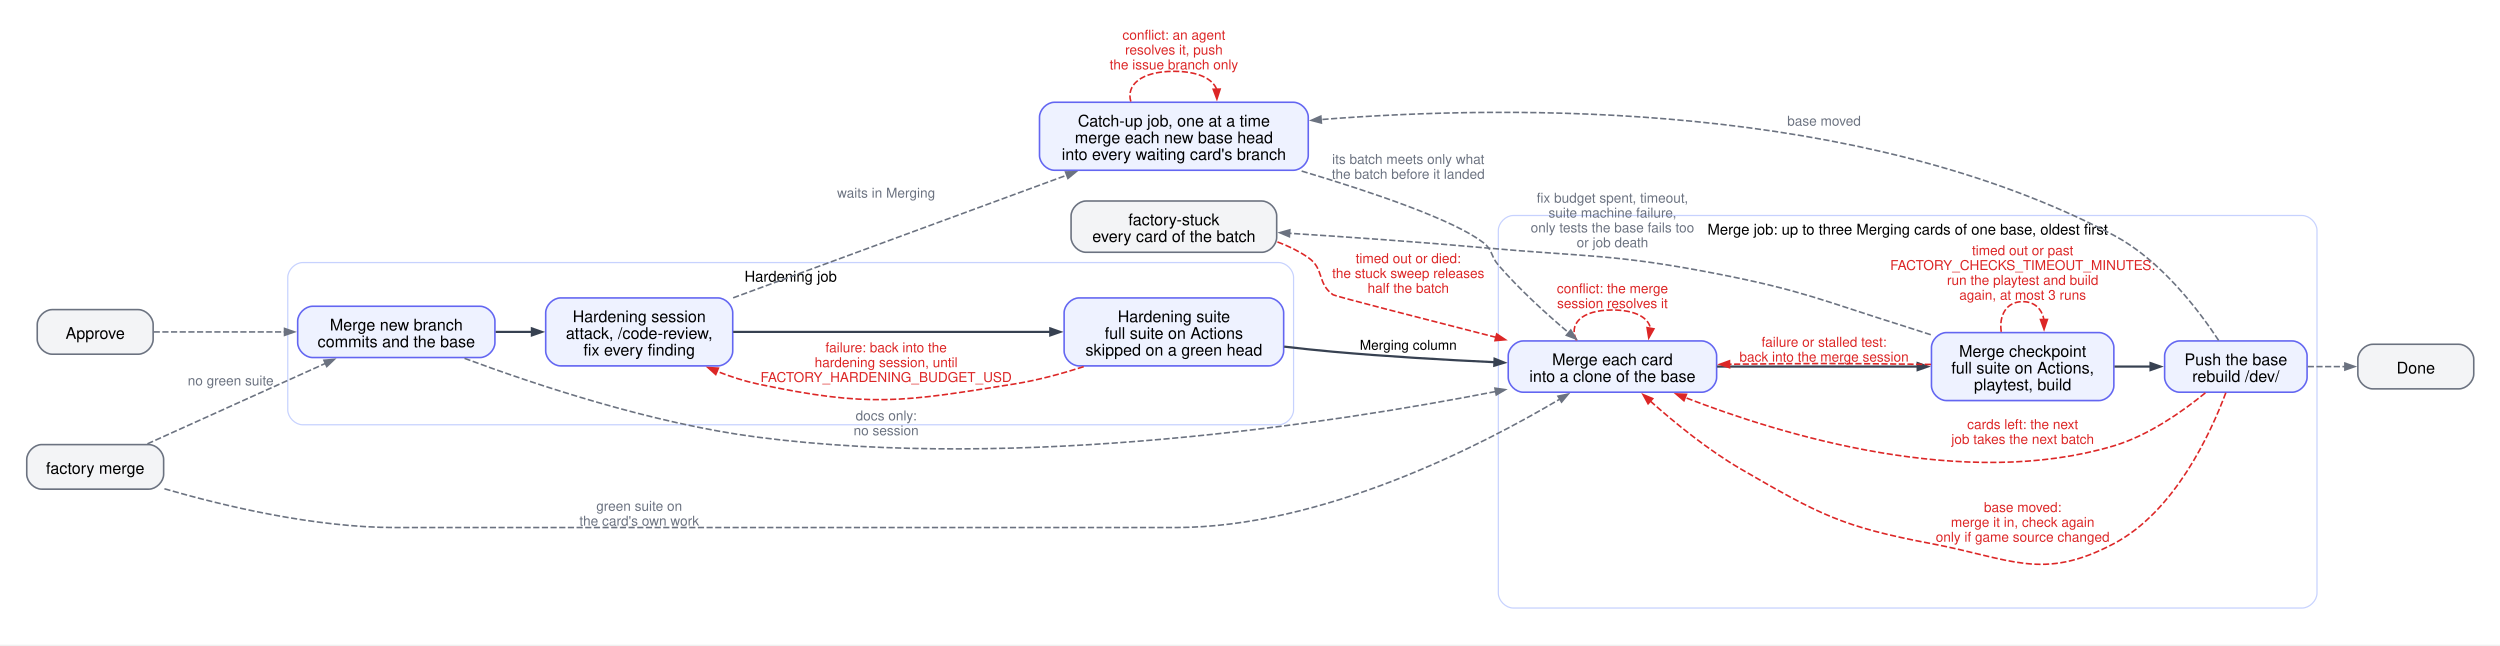
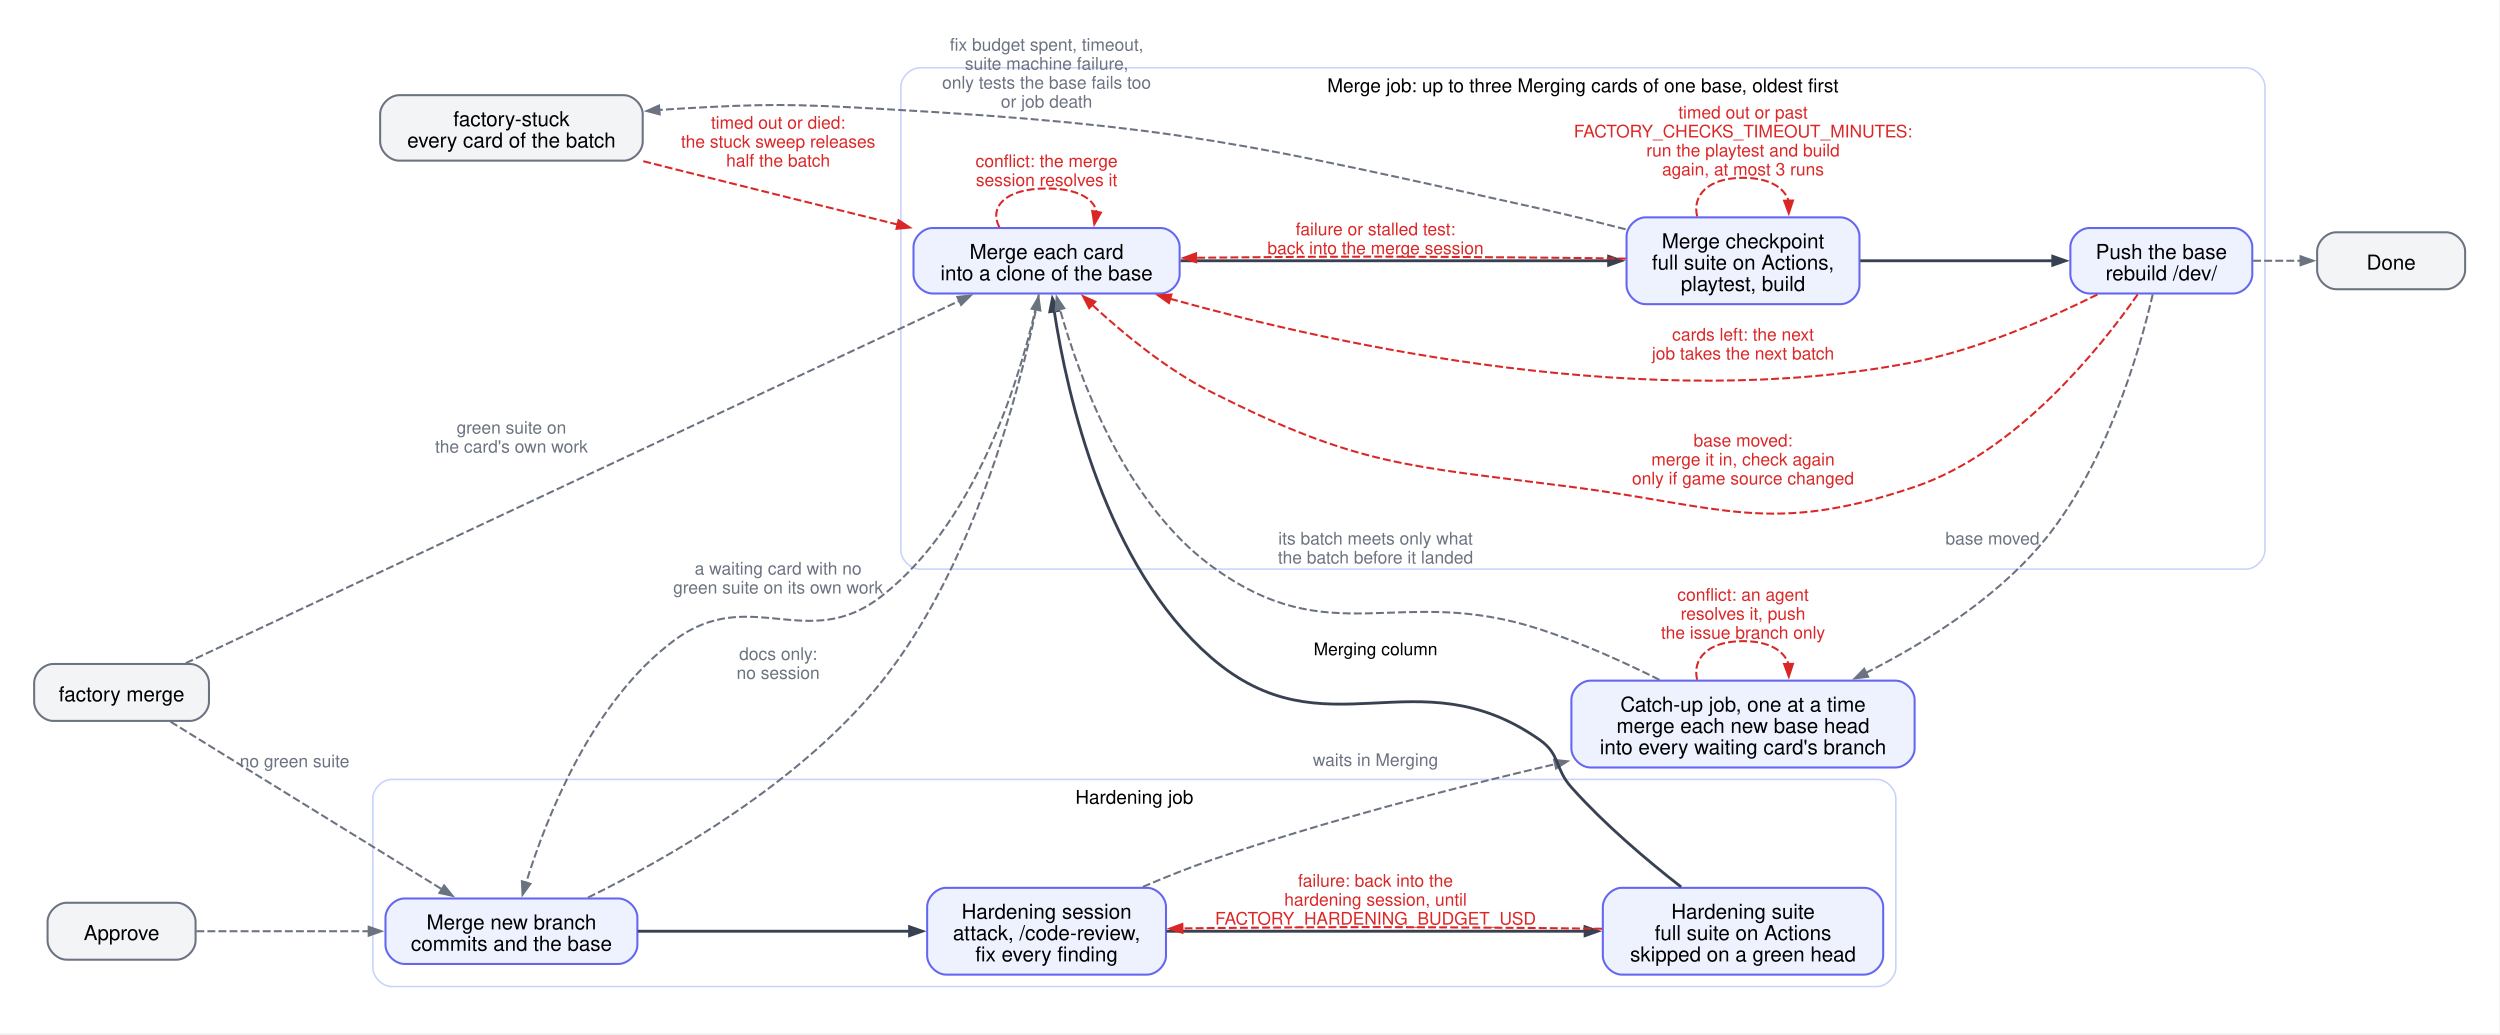
- <svg xmlns="http://www.w3.org/2000/svg" width="2019pt" height="521pt" viewBox="0.00 0.00 2019.00 521.00">
-   <g id="graph0" class="graph" transform="scale(1 1) rotate(0) translate(21.6 499.05)">
-     <polygon fill="white" stroke="none" points="-21.6,21.6 -21.6,-499.05 1997.8,-499.05 1997.8,21.6 -21.6,21.6" />
+ <svg xmlns="http://www.w3.org/2000/svg" width="1581pt" height="654pt" viewBox="0.00 0.00 1581.00 654.00">
+   <g id="graph0" class="graph" transform="scale(1 1) rotate(0) translate(21.6 631.9)">
+     <polygon fill="white" stroke="none" points="-21.6,21.6 -21.6,-631.9 1558.95,-631.9 1558.95,21.6 -21.6,21.6" />
    <g id="clust1" class="cluster">
-       <path fill="white" stroke="#c7d2fe" d="M222.8,-156C222.8,-156 1011.08,-156 1011.08,-156 1017.08,-156 1023.08,-162 1023.08,-168 1023.08,-168 1023.08,-275 1023.08,-275 1023.08,-281 1017.08,-287 1011.08,-287 1011.08,-287 222.8,-287 222.8,-287 216.8,-287 210.8,-281 210.8,-275 210.8,-275 210.8,-168 210.8,-168 210.8,-162 216.8,-156 222.8,-156" />
-       <text xml:space="preserve" text-anchor="middle" x="616.94" y="-271.6" font-family="Helvetica,sans-Serif" font-size="12.00">Hardening job</text>
+       <path fill="white" stroke="#c7d2fe" d="M226.18,-8C226.18,-8 1165.33,-8 1165.33,-8 1171.33,-8 1177.33,-14 1177.33,-20 1177.33,-20 1177.33,-127 1177.33,-127 1177.33,-133 1171.33,-139 1165.33,-139 1165.33,-139 226.18,-139 226.18,-139 220.18,-139 214.18,-133 214.18,-127 214.18,-127 214.18,-20 214.18,-20 214.18,-14 220.18,-8 226.18,-8" />
+       <text xml:space="preserve" text-anchor="middle" x="695.75" y="-123.6" font-family="Helvetica,sans-Serif" font-size="12.00">Hardening job</text>
    </g>
    <g id="clust2" class="cluster">
-       <path fill="white" stroke="#c7d2fe" d="M1200.45,-8C1200.45,-8 1837.6,-8 1837.6,-8 1843.6,-8 1849.6,-14 1849.6,-20 1849.6,-20 1849.6,-313 1849.6,-313 1849.6,-319 1843.6,-325 1837.6,-325 1837.6,-325 1200.45,-325 1200.45,-325 1194.45,-325 1188.45,-319 1188.45,-313 1188.45,-313 1188.45,-20 1188.45,-20 1188.45,-14 1194.45,-8 1200.45,-8" />
-       <text xml:space="preserve" text-anchor="middle" x="1519.03" y="-309.6" font-family="Helvetica,sans-Serif" font-size="12.00">Merge job: up to three Merging cards of one base, oldest first</text>
+       <path fill="white" stroke="#c7d2fe" d="M560.1,-272C560.1,-272 1398.75,-272 1398.75,-272 1404.75,-272 1410.75,-278 1410.75,-284 1410.75,-284 1410.75,-577 1410.75,-577 1410.75,-583 1404.75,-589 1398.75,-589 1398.75,-589 560.1,-589 560.1,-589 554.1,-589 548.1,-583 548.1,-577 548.1,-577 548.1,-284 548.1,-284 548.1,-278 554.1,-272 560.1,-272" />
+       <text xml:space="preserve" text-anchor="middle" x="979.43" y="-573.6" font-family="Helvetica,sans-Serif" font-size="12.00">Merge job: up to three Merging cards of one base, oldest first</text>
    </g>
    <g id="node1" class="node">
-       <path fill="#eef2ff" stroke="#6366f1" stroke-width="1.3" d="M366.1,-251.7C366.1,-251.7 230.8,-251.7 230.8,-251.7 224.8,-251.7 218.8,-245.7 218.8,-239.7 218.8,-239.7 218.8,-222.3 218.8,-222.3 218.8,-216.3 224.8,-210.3 230.8,-210.3 230.8,-210.3 366.1,-210.3 366.1,-210.3 372.1,-210.3 378.1,-216.3 378.1,-222.3 378.1,-222.3 378.1,-239.7 378.1,-239.7 378.1,-245.7 372.1,-251.7 366.1,-251.7" />
-       <text xml:space="preserve" text-anchor="middle" x="298.45" y="-232.15" font-family="Helvetica,sans-Serif" font-size="13.00">Merge new branch</text>
-       <text xml:space="preserve" text-anchor="middle" x="298.45" y="-218.65" font-family="Helvetica,sans-Serif" font-size="13.00">commits and the base</text>
+       <path fill="#eef2ff" stroke="#6366f1" stroke-width="1.3" d="M369.48,-63.7C369.48,-63.7 234.18,-63.7 234.18,-63.7 228.18,-63.7 222.18,-57.7 222.18,-51.7 222.18,-51.7 222.18,-34.3 222.18,-34.3 222.18,-28.3 228.18,-22.3 234.18,-22.3 234.18,-22.3 369.48,-22.3 369.48,-22.3 375.48,-22.3 381.48,-28.3 381.48,-34.3 381.48,-34.3 381.48,-51.7 381.48,-51.7 381.48,-57.7 375.48,-63.7 369.48,-63.7" />
+       <text xml:space="preserve" text-anchor="middle" x="301.83" y="-44.15" font-family="Helvetica,sans-Serif" font-size="13.00">Merge new branch</text>
+       <text xml:space="preserve" text-anchor="middle" x="301.83" y="-30.65" font-family="Helvetica,sans-Serif" font-size="13.00">commits and the base</text>
    </g>
    <g id="node2" class="node">
-       <path fill="#eef2ff" stroke="#6366f1" stroke-width="1.3" d="M558.15,-258.45C558.15,-258.45 431.1,-258.45 431.1,-258.45 425.1,-258.45 419.1,-252.45 419.1,-246.45 419.1,-246.45 419.1,-215.55 419.1,-215.55 419.1,-209.55 425.1,-203.55 431.1,-203.55 431.1,-203.55 558.15,-203.55 558.15,-203.55 564.15,-203.55 570.15,-209.55 570.15,-215.55 570.15,-215.55 570.15,-246.45 570.15,-246.45 570.15,-252.45 564.15,-258.45 558.15,-258.45" />
-       <text xml:space="preserve" text-anchor="middle" x="494.63" y="-238.9" font-family="Helvetica,sans-Serif" font-size="13.00">Hardening session</text>
-       <text xml:space="preserve" text-anchor="middle" x="494.63" y="-225.4" font-family="Helvetica,sans-Serif" font-size="13.00">attack, /code-review,</text>
-       <text xml:space="preserve" text-anchor="middle" x="494.63" y="-211.9" font-family="Helvetica,sans-Serif" font-size="13.00">fix every finding</text>
+       <path fill="#eef2ff" stroke="#6366f1" stroke-width="1.3" d="M703.78,-70.45C703.78,-70.45 576.73,-70.45 576.73,-70.45 570.73,-70.45 564.73,-64.45 564.73,-58.45 564.73,-58.45 564.73,-27.55 564.73,-27.55 564.73,-21.55 570.73,-15.55 576.73,-15.55 576.73,-15.55 703.78,-15.55 703.78,-15.55 709.78,-15.55 715.78,-21.55 715.78,-27.55 715.78,-27.55 715.78,-58.45 715.78,-58.45 715.78,-64.45 709.78,-70.45 703.78,-70.45" />
+       <text xml:space="preserve" text-anchor="middle" x="640.25" y="-50.9" font-family="Helvetica,sans-Serif" font-size="13.00">Hardening session</text>
+       <text xml:space="preserve" text-anchor="middle" x="640.25" y="-37.4" font-family="Helvetica,sans-Serif" font-size="13.00">attack, /code-review,</text>
+       <text xml:space="preserve" text-anchor="middle" x="640.25" y="-23.9" font-family="Helvetica,sans-Serif" font-size="13.00">fix every finding</text>
    </g>
    <g id="edge1" class="edge">
-       <path fill="none" stroke="#374151" stroke-width="1.8" d="M378.71,-231C388.41,-231 398.36,-231 408.15,-231" />
-       <polygon fill="#374151" stroke="#374151" stroke-width="1.8" points="407.97,-233.8 415.97,-231 407.97,-228.2 407.97,-233.8" />
+       <path fill="none" stroke="#374151" stroke-width="1.8" d="M381.7,-43C433.3,-43 500.71,-43 553.61,-43" />
+       <polygon fill="#374151" stroke="#374151" stroke-width="1.8" points="553.61,-45.8 561.61,-43 553.61,-40.2 553.61,-45.8" />
    </g>
    <g id="node4" class="node">
-       <path fill="#eef2ff" stroke="#6366f1" stroke-width="1.3" d="M1352.75,-223.7C1352.75,-223.7 1208.45,-223.7 1208.45,-223.7 1202.45,-223.7 1196.45,-217.7 1196.45,-211.7 1196.45,-211.7 1196.45,-194.3 1196.45,-194.3 1196.45,-188.3 1202.45,-182.3 1208.45,-182.3 1208.45,-182.3 1352.75,-182.3 1352.75,-182.3 1358.75,-182.3 1364.75,-188.3 1364.75,-194.3 1364.75,-194.3 1364.75,-211.7 1364.75,-211.7 1364.75,-217.7 1358.75,-223.7 1352.75,-223.7" />
-       <text xml:space="preserve" text-anchor="middle" x="1280.6" y="-204.15" font-family="Helvetica,sans-Serif" font-size="13.00">Merge each card</text>
-       <text xml:space="preserve" text-anchor="middle" x="1280.6" y="-190.65" font-family="Helvetica,sans-Serif" font-size="13.00">into a clone of the base</text>
+       <path fill="#eef2ff" stroke="#6366f1" stroke-width="1.3" d="M712.4,-487.7C712.4,-487.7 568.1,-487.7 568.1,-487.7 562.1,-487.7 556.1,-481.7 556.1,-475.7 556.1,-475.7 556.1,-458.3 556.1,-458.3 556.1,-452.3 562.1,-446.3 568.1,-446.3 568.1,-446.3 712.4,-446.3 712.4,-446.3 718.4,-446.3 724.4,-452.3 724.4,-458.3 724.4,-458.3 724.4,-475.7 724.4,-475.7 724.4,-481.7 718.4,-487.7 712.4,-487.7" />
+       <text xml:space="preserve" text-anchor="middle" x="640.25" y="-468.15" font-family="Helvetica,sans-Serif" font-size="13.00">Merge each card</text>
+       <text xml:space="preserve" text-anchor="middle" x="640.25" y="-454.65" font-family="Helvetica,sans-Serif" font-size="13.00">into a clone of the base</text>
    </g>
    <g id="edge15" class="edge">
-       <path fill="none" stroke="#6b7280" stroke-width="1.3" stroke-dasharray="5,2" d="M353.55,-209.65C411.12,-188.25 505.41,-156.96 590.15,-146 802.51,-118.53 1053.48,-156.97 1186.28,-182.84" />
-       <polygon fill="#6b7280" stroke="#6b7280" stroke-width="1.3" points="1185.71,-185.58 1194.1,-184.38 1186.79,-180.08 1185.71,-185.58" />
-       <text xml:space="preserve" text-anchor="middle" x="694.03" y="-159.55" font-family="Helvetica,sans-Serif" font-size="11.00" fill="#6b7280">docs only:</text>
-       <text xml:space="preserve" text-anchor="middle" x="694.03" y="-147.55" font-family="Helvetica,sans-Serif" font-size="11.00" fill="#6b7280">no session</text>
+       <path fill="none" stroke="#6b7280" stroke-width="1.3" stroke-dasharray="5,2" d="M350.29,-64.31C402.44,-89.91 485.51,-137.49 536.1,-201 594.23,-273.97 622.66,-383.57 633.63,-436.39" />
+       <polygon fill="#6b7280" stroke="#6b7280" stroke-width="1.3" points="630.82,-436.65 635.15,-443.94 636.31,-435.54 630.82,-436.65" />
+       <text xml:space="preserve" text-anchor="middle" x="470.48" y="-214.55" font-family="Helvetica,sans-Serif" font-size="11.00" fill="#6b7280">docs only:</text>
+       <text xml:space="preserve" text-anchor="middle" x="470.48" y="-202.55" font-family="Helvetica,sans-Serif" font-size="11.00" fill="#6b7280">no session</text>
    </g>
    <g id="node3" class="node">
-       <path fill="#eef2ff" stroke="#6366f1" stroke-width="1.3" d="M1003.08,-258.45C1003.08,-258.45 849.78,-258.45 849.78,-258.45 843.78,-258.45 837.78,-252.45 837.78,-246.45 837.78,-246.45 837.78,-215.55 837.78,-215.55 837.78,-209.55 843.78,-203.55 849.78,-203.55 849.78,-203.55 1003.08,-203.55 1003.08,-203.55 1009.08,-203.55 1015.08,-209.55 1015.08,-215.55 1015.08,-215.55 1015.08,-246.45 1015.08,-246.45 1015.08,-252.45 1009.08,-258.45 1003.08,-258.45" />
-       <text xml:space="preserve" text-anchor="middle" x="926.43" y="-238.9" font-family="Helvetica,sans-Serif" font-size="13.00">Hardening suite</text>
-       <text xml:space="preserve" text-anchor="middle" x="926.43" y="-225.4" font-family="Helvetica,sans-Serif" font-size="13.00">full suite on Actions</text>
-       <text xml:space="preserve" text-anchor="middle" x="926.43" y="-211.9" font-family="Helvetica,sans-Serif" font-size="13.00">skipped on a green head</text>
+       <path fill="#eef2ff" stroke="#6366f1" stroke-width="1.3" d="M1157.33,-70.45C1157.33,-70.45 1004.03,-70.45 1004.03,-70.45 998.03,-70.45 992.03,-64.45 992.03,-58.45 992.03,-58.45 992.03,-27.55 992.03,-27.55 992.03,-21.55 998.03,-15.55 1004.03,-15.55 1004.03,-15.55 1157.33,-15.55 1157.33,-15.55 1163.33,-15.55 1169.33,-21.55 1169.33,-27.55 1169.33,-27.55 1169.33,-58.45 1169.33,-58.45 1169.33,-64.45 1163.33,-70.45 1157.33,-70.45" />
+       <text xml:space="preserve" text-anchor="middle" x="1080.68" y="-50.9" font-family="Helvetica,sans-Serif" font-size="13.00">Hardening suite</text>
+       <text xml:space="preserve" text-anchor="middle" x="1080.68" y="-37.4" font-family="Helvetica,sans-Serif" font-size="13.00">full suite on Actions</text>
+       <text xml:space="preserve" text-anchor="middle" x="1080.68" y="-23.9" font-family="Helvetica,sans-Serif" font-size="13.00">skipped on a green head</text>
    </g>
    <g id="edge2" class="edge">
-       <path fill="none" stroke="#374151" stroke-width="1.8" d="M570.49,-231C641.61,-231 748.99,-231 827,-231" />
-       <polygon fill="#374151" stroke="#374151" stroke-width="1.8" points="826.61,-233.8 834.61,-231 826.61,-228.2 826.61,-233.8" />
+       <path fill="none" stroke="#374151" stroke-width="1.8" d="M716.12,-43C789.15,-43 900.65,-43 980.91,-43" />
+       <polygon fill="#374151" stroke="#374151" stroke-width="1.8" points="980.8,-45.8 988.8,-43 980.8,-40.2 980.8,-45.8" />
    </g>
    <g id="node7" class="node">
-       <path fill="#eef2ff" stroke="#6366f1" stroke-width="1.3" d="M1022.95,-416.45C1022.95,-416.45 829.9,-416.45 829.9,-416.45 823.9,-416.45 817.9,-410.45 817.9,-404.45 817.9,-404.45 817.9,-373.55 817.9,-373.55 817.9,-367.55 823.9,-361.55 829.9,-361.55 829.9,-361.55 1022.95,-361.55 1022.95,-361.55 1028.95,-361.55 1034.95,-367.55 1034.95,-373.55 1034.95,-373.55 1034.95,-404.45 1034.95,-404.45 1034.95,-410.45 1028.95,-416.45 1022.95,-416.45" />
-       <text xml:space="preserve" text-anchor="middle" x="926.43" y="-396.9" font-family="Helvetica,sans-Serif" font-size="13.00">Catch-up job, one at a time</text>
-       <text xml:space="preserve" text-anchor="middle" x="926.43" y="-383.4" font-family="Helvetica,sans-Serif" font-size="13.00">merge each new base head</text>
-       <text xml:space="preserve" text-anchor="middle" x="926.43" y="-369.9" font-family="Helvetica,sans-Serif" font-size="13.00">into every waiting card's branch</text>
+       <path fill="#eef2ff" stroke="#6366f1" stroke-width="1.3" d="M1177.2,-201.45C1177.2,-201.45 984.15,-201.45 984.15,-201.45 978.15,-201.45 972.15,-195.45 972.15,-189.45 972.15,-189.45 972.15,-158.55 972.15,-158.55 972.15,-152.55 978.15,-146.55 984.15,-146.55 984.15,-146.55 1177.2,-146.55 1177.2,-146.55 1183.2,-146.55 1189.2,-152.55 1189.2,-158.55 1189.2,-158.55 1189.2,-189.45 1189.2,-189.45 1189.2,-195.45 1183.2,-201.45 1177.2,-201.45" />
+       <text xml:space="preserve" text-anchor="middle" x="1080.68" y="-181.9" font-family="Helvetica,sans-Serif" font-size="13.00">Catch-up job, one at a time</text>
+       <text xml:space="preserve" text-anchor="middle" x="1080.68" y="-168.4" font-family="Helvetica,sans-Serif" font-size="13.00">merge each new base head</text>
+       <text xml:space="preserve" text-anchor="middle" x="1080.68" y="-154.9" font-family="Helvetica,sans-Serif" font-size="13.00">into every waiting card's branch</text>
+     </g>
+     <g id="edge21" class="edge">
+       <path fill="none" stroke="#6b7280" stroke-width="1.3" stroke-dasharray="5,2" d="M701.15,-71.06C715.17,-77.09 730.17,-83.11 744.4,-88 815.49,-112.45 897.16,-133.54 962.1,-148.71" />
+       <polygon fill="#6b7280" stroke="#6b7280" stroke-width="1.3" points="961.21,-151.38 969.64,-150.46 962.48,-145.93 961.21,-151.38" />
+       <text xml:space="preserve" text-anchor="middle" x="848.28" y="-147.53" font-family="Helvetica,sans-Serif" font-size="11.00" fill="#6b7280">waits in Merging</text>
+     </g>
+     <g id="edge7" class="edge">
+       <path fill="none" stroke="#dc2626" stroke-width="1.3" stroke-dasharray="5,2" d="M991.52,-44.56C978.33,-44.74 964.88,-44.9 952.15,-45 859.82,-45.72 836.73,-45.9 744.4,-45 738.41,-44.94 732.22,-44.86 725.98,-44.77" />
+       <polygon fill="#dc2626" stroke="#dc2626" stroke-width="1.3" points="726.19,-41.98 718.14,-44.65 726.1,-47.58 726.19,-41.98" />
+       <text xml:space="preserve" text-anchor="middle" x="848.28" y="-71.16" font-family="Helvetica,sans-Serif" font-size="11.00" fill="#dc2626">failure: back into the</text>
+       <text xml:space="preserve" text-anchor="middle" x="848.28" y="-59.16" font-family="Helvetica,sans-Serif" font-size="11.00" fill="#dc2626">hardening session, until</text>
+       <text xml:space="preserve" text-anchor="middle" x="848.28" y="-47.16" font-family="Helvetica,sans-Serif" font-size="11.00" fill="#dc2626">FACTORY_HARDENING_BUDGET_USD</text>
+     </g>
+     <g id="edge5" class="edge">
+       <path fill="none" stroke="#374151" stroke-width="1.8" d="M1041.54,-70.98C1019.86,-87.89 992.98,-110.64 972.15,-134 961.48,-145.96 965.25,-154.77 952.15,-164 874.35,-218.84 816.39,-153.74 744.4,-216 677.53,-273.83 653.27,-381.75 645.08,-435.25" />
+       <polygon fill="#374151" stroke="#374151" stroke-width="1.8" points="642.32,-434.79 643.96,-443.1 647.86,-435.58 642.32,-434.79" />
+       <text xml:space="preserve" text-anchor="middle" x="848.28" y="-217.55" font-family="Helvetica,sans-Serif" font-size="11.00">Merging column</text>
+     </g>
+     <g id="edge18" class="edge">
+       <path fill="none" stroke="#6b7280" stroke-width="1.3" stroke-dasharray="5,2" d="M635.32,-445.67C626.18,-402.45 599.28,-304.44 536.1,-255 489.13,-218.24 452.79,-262.49 404.85,-227 352.81,-188.47 323.92,-115.06 311.07,-73.56" />
+       <polygon fill="#6b7280" stroke="#6b7280" stroke-width="1.3" points="313.82,-72.98 308.85,-66.11 308.45,-74.58 313.82,-72.98" />
+       <text xml:space="preserve" text-anchor="middle" x="470.48" y="-268.55" font-family="Helvetica,sans-Serif" font-size="11.00" fill="#6b7280">a waiting card with no</text>
+       <text xml:space="preserve" text-anchor="middle" x="470.48" y="-256.55" font-family="Helvetica,sans-Serif" font-size="11.00" fill="#6b7280">green suite on its own work</text>
+     </g>
+     <g id="edge6" class="edge">
+       <path fill="none" stroke="#dc2626" stroke-width="1.3" stroke-dasharray="5,2" d="M610.41,-488.15C603.77,-500.8 613.72,-512.7 640.25,-512.7 659.73,-512.7 670.27,-506.28 671.87,-497.86" />
+       <polygon fill="#dc2626" stroke="#dc2626" stroke-width="1.3" points="674.64,-497.46 670.45,-490.09 669.13,-498.46 674.64,-497.46" />
+       <text xml:space="preserve" text-anchor="middle" x="640.25" y="-526.25" font-family="Helvetica,sans-Serif" font-size="11.00" fill="#dc2626">conflict: the merge</text>
+       <text xml:space="preserve" text-anchor="middle" x="640.25" y="-514.25" font-family="Helvetica,sans-Serif" font-size="11.00" fill="#dc2626">session resolves it</text>
+     </g>
+     <g id="node5" class="node">
+       <path fill="#eef2ff" stroke="#6366f1" stroke-width="1.3" d="M1142.33,-494.45C1142.33,-494.45 1019.03,-494.45 1019.03,-494.45 1013.03,-494.45 1007.03,-488.45 1007.03,-482.45 1007.03,-482.45 1007.03,-451.55 1007.03,-451.55 1007.03,-445.55 1013.03,-439.55 1019.03,-439.55 1019.03,-439.55 1142.33,-439.55 1142.33,-439.55 1148.33,-439.55 1154.33,-445.55 1154.33,-451.55 1154.33,-451.55 1154.33,-482.45 1154.33,-482.45 1154.33,-488.45 1148.33,-494.45 1142.33,-494.45" />
+       <text xml:space="preserve" text-anchor="middle" x="1080.68" y="-474.9" font-family="Helvetica,sans-Serif" font-size="13.00">Merge checkpoint</text>
+       <text xml:space="preserve" text-anchor="middle" x="1080.68" y="-461.4" font-family="Helvetica,sans-Serif" font-size="13.00">full suite on Actions,</text>
+       <text xml:space="preserve" text-anchor="middle" x="1080.68" y="-447.9" font-family="Helvetica,sans-Serif" font-size="13.00">playtest, build</text>
+     </g>
+     <g id="edge3" class="edge">
+       <path fill="none" stroke="#374151" stroke-width="1.8" d="M725.01,-467C802.91,-467 918.34,-467 996.16,-467" />
+       <polygon fill="#374151" stroke="#374151" stroke-width="1.8" points="995.69,-469.8 1003.69,-467 995.69,-464.2 995.69,-469.8" />
+     </g>
+     <g id="edge8" class="edge">
+       <path fill="none" stroke="#dc2626" stroke-width="1.3" stroke-dasharray="5,2" d="M1006.51,-468.34C988.72,-468.62 969.75,-468.86 952.15,-469 859.82,-469.72 836.73,-469.9 744.4,-469 741.22,-468.97 737.99,-468.93 734.72,-468.89" />
+       <polygon fill="#dc2626" stroke="#dc2626" stroke-width="1.3" points="734.85,-466.09 726.82,-468.78 734.78,-471.69 734.85,-466.09" />
+       <text xml:space="preserve" text-anchor="middle" x="848.28" y="-483.16" font-family="Helvetica,sans-Serif" font-size="11.00" fill="#dc2626">failure or stalled test:</text>
+       <text xml:space="preserve" text-anchor="middle" x="848.28" y="-471.16" font-family="Helvetica,sans-Serif" font-size="11.00" fill="#dc2626">back into the merge session</text>
+     </g>
+     <g id="edge9" class="edge">
+       <path fill="none" stroke="#dc2626" stroke-width="1.3" stroke-dasharray="5,2" d="M1051.68,-495.06C1048.51,-508.08 1058.18,-519.45 1080.68,-519.45 1097.19,-519.45 1106.8,-513.32 1109.48,-504.9" />
+       <polygon fill="#dc2626" stroke="#dc2626" stroke-width="1.3" points="1112.27,-505.08 1109.63,-497.03 1106.68,-504.97 1112.27,-505.08" />
+       <text xml:space="preserve" text-anchor="middle" x="1080.68" y="-557" font-family="Helvetica,sans-Serif" font-size="11.00" fill="#dc2626">timed out or past</text>
+       <text xml:space="preserve" text-anchor="middle" x="1080.68" y="-545" font-family="Helvetica,sans-Serif" font-size="11.00" fill="#dc2626">FACTORY_CHECKS_TIMEOUT_MINUTES:</text>
+       <text xml:space="preserve" text-anchor="middle" x="1080.68" y="-533" font-family="Helvetica,sans-Serif" font-size="11.00" fill="#dc2626">run the playtest and build</text>
+       <text xml:space="preserve" text-anchor="middle" x="1080.68" y="-521" font-family="Helvetica,sans-Serif" font-size="11.00" fill="#dc2626">again, at most 3 runs</text>
+     </g>
+     <g id="node6" class="node">
+       <path fill="#eef2ff" stroke="#6366f1" stroke-width="1.3" d="M1390.75,-487.7C1390.75,-487.7 1299.7,-487.7 1299.7,-487.7 1293.7,-487.7 1287.7,-481.7 1287.7,-475.7 1287.7,-475.7 1287.7,-458.3 1287.7,-458.3 1287.7,-452.3 1293.7,-446.3 1299.7,-446.3 1299.7,-446.3 1390.75,-446.3 1390.75,-446.3 1396.75,-446.3 1402.75,-452.3 1402.75,-458.3 1402.75,-458.3 1402.75,-475.7 1402.75,-475.7 1402.75,-481.7 1396.75,-487.7 1390.75,-487.7" />
+       <text xml:space="preserve" text-anchor="middle" x="1345.23" y="-468.15" font-family="Helvetica,sans-Serif" font-size="13.00">Push the base</text>
+       <text xml:space="preserve" text-anchor="middle" x="1345.23" y="-454.65" font-family="Helvetica,sans-Serif" font-size="13.00">rebuild /dev/</text>
+     </g>
+     <g id="edge4" class="edge">
+       <path fill="none" stroke="#374151" stroke-width="1.8" d="M1154.81,-467C1193.09,-467 1239.63,-467 1277,-467" />
+       <polygon fill="#374151" stroke="#374151" stroke-width="1.8" points="1276.56,-469.8 1284.56,-467 1276.56,-464.2 1276.56,-469.8" />
+     </g>
+     <g id="node10" class="node">
+       <path fill="#f3f4f6" stroke="#6b7280" stroke-width="1.3" d="M372.85,-571.7C372.85,-571.7 230.8,-571.7 230.8,-571.7 224.8,-571.7 218.8,-565.7 218.8,-559.7 218.8,-559.7 218.8,-542.3 218.8,-542.3 218.8,-536.3 224.8,-530.3 230.8,-530.3 230.8,-530.3 372.85,-530.3 372.85,-530.3 378.85,-530.3 384.85,-536.3 384.85,-542.3 384.85,-542.3 384.85,-559.7 384.85,-559.7 384.85,-565.7 378.85,-571.7 372.85,-571.7" />
+       <text xml:space="preserve" text-anchor="middle" x="301.83" y="-552.15" font-family="Helvetica,sans-Serif" font-size="13.00">factory-stuck</text>
+       <text xml:space="preserve" text-anchor="middle" x="301.83" y="-538.65" font-family="Helvetica,sans-Serif" font-size="13.00">every card of the batch</text>
+     </g>
+     <g id="edge19" class="edge">
+       <path fill="none" stroke="#6b7280" stroke-width="1.3" stroke-dasharray="5,2" d="M1006.39,-486.91C988.69,-491.46 969.79,-496.1 952.15,-500 769.55,-540.41 722.83,-552.62 536.1,-563 477.86,-566.24 463.08,-566.41 404.85,-563 401.69,-562.81 398.48,-562.6 395.23,-562.35" />
+       <polygon fill="#6b7280" stroke="#6b7280" stroke-width="1.3" points="395.6,-559.57 387.4,-561.71 395.15,-565.16 395.6,-559.57" />
+       <text xml:space="preserve" text-anchor="middle" x="640.25" y="-599.85" font-family="Helvetica,sans-Serif" font-size="11.00" fill="#6b7280">fix budget spent, timeout,</text>
+       <text xml:space="preserve" text-anchor="middle" x="640.25" y="-587.85" font-family="Helvetica,sans-Serif" font-size="11.00" fill="#6b7280">suite machine failure,</text>
+       <text xml:space="preserve" text-anchor="middle" x="640.25" y="-575.85" font-family="Helvetica,sans-Serif" font-size="11.00" fill="#6b7280">only tests the base fails too</text>
+       <text xml:space="preserve" text-anchor="middle" x="640.25" y="-563.85" font-family="Helvetica,sans-Serif" font-size="11.00" fill="#6b7280">or job death</text>
+     </g>
+     <g id="edge10" class="edge">
+       <path fill="none" stroke="#dc2626" stroke-width="1.3" stroke-dasharray="5,2" d="M1330.26,-445.67C1306.32,-411.43 1253.71,-345.83 1189.2,-324 1097.82,-293.08 1067.82,-311.61 972.15,-324 868.34,-337.44 837.84,-336.82 744.4,-384 716.2,-398.24 688.55,-421.11 668.98,-439.25" />
+       <polygon fill="#dc2626" stroke="#dc2626" stroke-width="1.3" points="667.22,-437.06 663.33,-444.58 671.07,-441.13 667.22,-437.06" />
+       <text xml:space="preserve" text-anchor="middle" x="1080.68" y="-349.55" font-family="Helvetica,sans-Serif" font-size="11.00" fill="#dc2626">base moved:</text>
+       <text xml:space="preserve" text-anchor="middle" x="1080.68" y="-337.55" font-family="Helvetica,sans-Serif" font-size="11.00" fill="#dc2626">merge it in, check again</text>
+       <text xml:space="preserve" text-anchor="middle" x="1080.68" y="-325.55" font-family="Helvetica,sans-Serif" font-size="11.00" fill="#dc2626">only if game source changed</text>
+     </g>
+     <g id="edge12" class="edge">
+       <path fill="none" stroke="#dc2626" stroke-width="1.3" stroke-dasharray="5,2" d="M1304.79,-445.65C1274.24,-430.39 1230.33,-411.16 1189.2,-403 1023,-370.04 824.83,-413.2 718.24,-443.01" />
+       <polygon fill="#dc2626" stroke="#dc2626" stroke-width="1.3" points="717.67,-440.26 710.74,-445.14 719.2,-445.65 717.67,-440.26" />
+       <text xml:space="preserve" text-anchor="middle" x="1080.68" y="-416.55" font-family="Helvetica,sans-Serif" font-size="11.00" fill="#dc2626">cards left: the next</text>
+       <text xml:space="preserve" text-anchor="middle" x="1080.68" y="-404.55" font-family="Helvetica,sans-Serif" font-size="11.00" fill="#dc2626">job takes the next batch</text>
+     </g>
+     <g id="edge22" class="edge">
+       <path fill="none" stroke="#6b7280" stroke-width="1.3" stroke-dasharray="5,2" d="M1339.79,-445.73C1331.3,-409.36 1309.72,-334.46 1267.7,-286 1238.09,-251.86 1195.41,-225.13 1158.4,-206.36" />
+       <polygon fill="#6b7280" stroke="#6b7280" stroke-width="1.3" points="1159.8,-203.92 1151.38,-202.87 1157.31,-208.94 1159.8,-203.92" />
+       <text xml:space="preserve" text-anchor="middle" x="1238.45" y="-287.55" font-family="Helvetica,sans-Serif" font-size="11.00" fill="#6b7280">base moved</text>
+     </g>
+     <g id="node11" class="node">
+       <path fill="#f3f4f6" stroke="#6b7280" stroke-width="1.3" d="M1525.35,-485C1525.35,-485 1455.75,-485 1455.75,-485 1449.75,-485 1443.75,-479 1443.75,-473 1443.75,-473 1443.75,-461 1443.75,-461 1443.75,-455 1449.75,-449 1455.75,-449 1455.75,-449 1525.35,-449 1525.35,-449 1531.35,-449 1537.35,-455 1537.35,-461 1537.35,-461 1537.35,-473 1537.35,-473 1537.35,-479 1531.35,-485 1525.35,-485" />
+       <text xml:space="preserve" text-anchor="middle" x="1490.55" y="-461.4" font-family="Helvetica,sans-Serif" font-size="13.00">Done</text>
    </g>
    <g id="edge20" class="edge">
-       <path fill="none" stroke="#6b7280" stroke-width="1.3" stroke-dasharray="5,2" d="M570.49,-258.52C645.76,-286.19 761.61,-328.78 840.32,-357.71" />
-       <polygon fill="#6b7280" stroke="#6b7280" stroke-width="1.3" points="838.93,-360.19 847.4,-360.32 840.86,-354.93 838.93,-360.19" />
-       <text xml:space="preserve" text-anchor="middle" x="694.03" y="-339.44" font-family="Helvetica,sans-Serif" font-size="11.00" fill="#6b7280">waits in Merging</text>
+       <path fill="none" stroke="#6b7280" stroke-width="1.3" stroke-dasharray="5,2" d="M1403.28,-467C1413.24,-467 1423.58,-467 1433.51,-467" />
+       <polygon fill="#6b7280" stroke="#6b7280" stroke-width="1.3" points="1433.29,-469.8 1441.29,-467 1433.29,-464.2 1433.29,-469.8" />
    </g>
-     <g id="edge7" class="edge">
-       <path fill="none" stroke="#dc2626" stroke-width="1.3" stroke-dasharray="5,2" d="M853.59,-202.93C835.67,-197.16 816.31,-191.95 797.9,-189 706.73,-174.37 680.47,-169.84 590.15,-189 579.28,-191.31 568.14,-194.95 557.5,-199.15" />
-       <polygon fill="#dc2626" stroke="#dc2626" stroke-width="1.3" points="556.43,-196.56 550.12,-202.22 558.58,-201.74 556.43,-196.56" />
-       <text xml:space="preserve" text-anchor="middle" x="694.03" y="-214.55" font-family="Helvetica,sans-Serif" font-size="11.00" fill="#dc2626">failure: back into the</text>
-       <text xml:space="preserve" text-anchor="middle" x="694.03" y="-202.55" font-family="Helvetica,sans-Serif" font-size="11.00" fill="#dc2626">hardening session, until</text>
-       <text xml:space="preserve" text-anchor="middle" x="694.03" y="-190.55" font-family="Helvetica,sans-Serif" font-size="11.00" fill="#dc2626">FACTORY_HARDENING_BUDGET_USD</text>
-     </g>
-     <g id="edge5" class="edge">
-       <path fill="none" stroke="#374151" stroke-width="1.8" d="M1015.49,-219.12C1028.7,-217.58 1042.17,-216.14 1054.95,-215 1097.71,-211.18 1145.17,-208.43 1185.41,-206.53" />
-       <polygon fill="#374151" stroke="#374151" stroke-width="1.8" points="1185.43,-209.33 1193.3,-206.17 1185.18,-203.74 1185.43,-209.33" />
-       <text xml:space="preserve" text-anchor="middle" x="1115.7" y="-216.55" font-family="Helvetica,sans-Serif" font-size="11.00">Merging column</text>
-     </g>
-     <g id="edge6" class="edge">
-       <path fill="none" stroke="#dc2626" stroke-width="1.3" stroke-dasharray="5,2" d="M1251.61,-224.15C1245.17,-236.8 1254.83,-248.7 1280.6,-248.7 1299.52,-248.7 1309.76,-242.28 1311.31,-233.86" />
-       <polygon fill="#dc2626" stroke="#dc2626" stroke-width="1.3" points="1314.09,-233.48 1309.93,-226.09 1308.57,-234.46 1314.09,-233.48" />
-       <text xml:space="preserve" text-anchor="middle" x="1280.6" y="-262.25" font-family="Helvetica,sans-Serif" font-size="11.00" fill="#dc2626">conflict: the merge</text>
-       <text xml:space="preserve" text-anchor="middle" x="1280.6" y="-250.25" font-family="Helvetica,sans-Serif" font-size="11.00" fill="#dc2626">session resolves it</text>
-     </g>
-     <g id="node5" class="node">
-       <path fill="#eef2ff" stroke="#6366f1" stroke-width="1.3" d="M1673.55,-230.45C1673.55,-230.45 1550.25,-230.45 1550.25,-230.45 1544.25,-230.45 1538.25,-224.45 1538.25,-218.45 1538.25,-218.45 1538.25,-187.55 1538.25,-187.55 1538.25,-181.55 1544.25,-175.55 1550.25,-175.55 1550.25,-175.55 1673.55,-175.55 1673.55,-175.55 1679.55,-175.55 1685.55,-181.55 1685.55,-187.55 1685.55,-187.55 1685.55,-218.45 1685.55,-218.45 1685.55,-224.45 1679.55,-230.45 1673.55,-230.45" />
-       <text xml:space="preserve" text-anchor="middle" x="1611.9" y="-210.9" font-family="Helvetica,sans-Serif" font-size="13.00">Merge checkpoint</text>
-       <text xml:space="preserve" text-anchor="middle" x="1611.9" y="-197.4" font-family="Helvetica,sans-Serif" font-size="13.00">full suite on Actions,</text>
-       <text xml:space="preserve" text-anchor="middle" x="1611.9" y="-183.9" font-family="Helvetica,sans-Serif" font-size="13.00">playtest, build</text>
-     </g>
-     <g id="edge3" class="edge">
-       <path fill="none" stroke="#374151" stroke-width="1.8" d="M1365.12,-203C1414.74,-203 1477.46,-203 1527.12,-203" />
-       <polygon fill="#374151" stroke="#374151" stroke-width="1.8" points="1527.11,-205.8 1535.11,-203 1527.11,-200.2 1527.11,-205.8" />
-     </g>
-     <g id="edge8" class="edge">
-       <path fill="none" stroke="#dc2626" stroke-width="1.3" stroke-dasharray="5,2" d="M1537.82,-204.72C1531.2,-204.84 1524.6,-204.93 1518.25,-205 1458.92,-205.64 1444.08,-205.58 1384.75,-205 1381.57,-204.97 1378.34,-204.93 1375.07,-204.89" />
-       <polygon fill="#dc2626" stroke="#dc2626" stroke-width="1.3" points="1375.2,-202.09 1367.17,-204.78 1375.13,-207.69 1375.2,-202.09" />
-       <text xml:space="preserve" text-anchor="middle" x="1451.5" y="-219.01" font-family="Helvetica,sans-Serif" font-size="11.00" fill="#dc2626">failure or stalled test:</text>
-       <text xml:space="preserve" text-anchor="middle" x="1451.5" y="-207.01" font-family="Helvetica,sans-Serif" font-size="11.00" fill="#dc2626">back into the merge session</text>
-     </g>
-     <g id="edge9" class="edge">
-       <path fill="none" stroke="#dc2626" stroke-width="1.3" stroke-dasharray="5,2" d="M1594.6,-231.06C1592.71,-244.08 1598.48,-255.45 1611.9,-255.45 1621.76,-255.45 1627.49,-249.32 1629.09,-240.9" />
-       <polygon fill="#dc2626" stroke="#dc2626" stroke-width="1.3" points="1631.89,-241.06 1629.18,-233.03 1626.29,-240.99 1631.89,-241.06" />
-       <text xml:space="preserve" text-anchor="middle" x="1611.9" y="-293" font-family="Helvetica,sans-Serif" font-size="11.00" fill="#dc2626">timed out or past</text>
-       <text xml:space="preserve" text-anchor="middle" x="1611.9" y="-281" font-family="Helvetica,sans-Serif" font-size="11.00" fill="#dc2626">FACTORY_CHECKS_TIMEOUT_MINUTES:</text>
-       <text xml:space="preserve" text-anchor="middle" x="1611.9" y="-269" font-family="Helvetica,sans-Serif" font-size="11.00" fill="#dc2626">run the playtest and build</text>
-       <text xml:space="preserve" text-anchor="middle" x="1611.9" y="-257" font-family="Helvetica,sans-Serif" font-size="11.00" fill="#dc2626">again, at most 3 runs</text>
-     </g>
-     <g id="node6" class="node">
-       <path fill="#eef2ff" stroke="#6366f1" stroke-width="1.3" d="M1829.6,-223.7C1829.6,-223.7 1738.55,-223.7 1738.55,-223.7 1732.55,-223.7 1726.55,-217.7 1726.55,-211.7 1726.55,-211.7 1726.55,-194.3 1726.55,-194.3 1726.55,-188.3 1732.55,-182.3 1738.55,-182.3 1738.55,-182.3 1829.6,-182.3 1829.6,-182.3 1835.6,-182.3 1841.6,-188.3 1841.6,-194.3 1841.6,-194.3 1841.6,-211.7 1841.6,-211.7 1841.6,-217.7 1835.6,-223.7 1829.6,-223.7" />
-       <text xml:space="preserve" text-anchor="middle" x="1784.08" y="-204.15" font-family="Helvetica,sans-Serif" font-size="13.00">Push the base</text>
-       <text xml:space="preserve" text-anchor="middle" x="1784.08" y="-190.65" font-family="Helvetica,sans-Serif" font-size="13.00">rebuild /dev/</text>
-     </g>
-     <g id="edge4" class="edge">
-       <path fill="none" stroke="#374151" stroke-width="1.8" d="M1686.06,-203C1695.74,-203 1705.64,-203 1715.23,-203" />
-       <polygon fill="#374151" stroke="#374151" stroke-width="1.8" points="1715.18,-205.8 1723.18,-203 1715.18,-200.2 1715.18,-205.8" />
-     </g>
-     <g id="node10" class="node">
-       <path fill="#f3f4f6" stroke="#6b7280" stroke-width="1.3" d="M997.45,-336.7C997.45,-336.7 855.4,-336.7 855.4,-336.7 849.4,-336.7 843.4,-330.7 843.4,-324.7 843.4,-324.7 843.4,-307.3 843.4,-307.3 843.4,-301.3 849.4,-295.3 855.4,-295.3 855.4,-295.3 997.45,-295.3 997.45,-295.3 1003.45,-295.3 1009.45,-301.3 1009.45,-307.3 1009.45,-307.3 1009.45,-324.7 1009.45,-324.7 1009.45,-330.7 1003.45,-336.7 997.45,-336.7" />
-       <text xml:space="preserve" text-anchor="middle" x="926.43" y="-317.15" font-family="Helvetica,sans-Serif" font-size="13.00">factory-stuck</text>
-       <text xml:space="preserve" text-anchor="middle" x="926.43" y="-303.65" font-family="Helvetica,sans-Serif" font-size="13.00">every card of the batch</text>
-     </g>
-     <g id="edge18" class="edge">
-       <path fill="none" stroke="#6b7280" stroke-width="1.3" stroke-dasharray="5,2" d="M1537.7,-228.73C1531.14,-230.9 1524.58,-233.02 1518.25,-235 1450.63,-256.13 1434.3,-264.47 1364.75,-278 1282.09,-294.08 1260.32,-291.46 1176.45,-299 1124.67,-303.65 1066.74,-307.68 1019.78,-310.64" />
-       <polygon fill="#6b7280" stroke="#6b7280" stroke-width="1.3" points="1019.71,-307.84 1011.9,-311.14 1020.06,-313.43 1019.71,-307.84" />
-       <text xml:space="preserve" text-anchor="middle" x="1280.6" y="-335.38" font-family="Helvetica,sans-Serif" font-size="11.00" fill="#6b7280">fix budget spent, timeout,</text>
-       <text xml:space="preserve" text-anchor="middle" x="1280.6" y="-323.38" font-family="Helvetica,sans-Serif" font-size="11.00" fill="#6b7280">suite machine failure,</text>
-       <text xml:space="preserve" text-anchor="middle" x="1280.6" y="-311.38" font-family="Helvetica,sans-Serif" font-size="11.00" fill="#6b7280">only tests the base fails too</text>
-       <text xml:space="preserve" text-anchor="middle" x="1280.6" y="-299.38" font-family="Helvetica,sans-Serif" font-size="11.00" fill="#6b7280">or job death</text>
-     </g>
-     <g id="edge10" class="edge">
-       <path fill="none" stroke="#dc2626" stroke-width="1.3" stroke-dasharray="5,2" d="M1775.97,-181.83C1763.59,-148.75 1734.57,-85.9 1685.55,-60 1627.67,-29.41 1602.58,-47.87 1538.25,-60 1466.27,-73.57 1448.13,-83.28 1384.75,-120 1357.94,-135.53 1330.77,-157.71 1311.05,-175.24" />
-       <polygon fill="#dc2626" stroke="#dc2626" stroke-width="1.3" points="1309.4,-172.96 1305.33,-180.39 1313.15,-177.12 1309.4,-172.96" />
-       <text xml:space="preserve" text-anchor="middle" x="1611.9" y="-85.55" font-family="Helvetica,sans-Serif" font-size="11.00" fill="#dc2626">base moved:</text>
-       <text xml:space="preserve" text-anchor="middle" x="1611.9" y="-73.55" font-family="Helvetica,sans-Serif" font-size="11.00" fill="#dc2626">merge it in, check again</text>
-       <text xml:space="preserve" text-anchor="middle" x="1611.9" y="-61.55" font-family="Helvetica,sans-Serif" font-size="11.00" fill="#dc2626">only if game source changed</text>
-     </g>
-     <g id="edge12" class="edge">
-       <path fill="none" stroke="#dc2626" stroke-width="1.3" stroke-dasharray="5,2" d="M1759.45,-181.76C1740.86,-166.56 1713.49,-147.35 1685.55,-139 1565.18,-103.03 1418.24,-147.35 1338.95,-178.16" />
-       <polygon fill="#dc2626" stroke="#dc2626" stroke-width="1.3" points="1338.34,-175.39 1331.92,-180.94 1340.39,-180.6 1338.34,-175.39" />
-       <text xml:space="preserve" text-anchor="middle" x="1611.9" y="-152.55" font-family="Helvetica,sans-Serif" font-size="11.00" fill="#dc2626">cards left: the next</text>
-       <text xml:space="preserve" text-anchor="middle" x="1611.9" y="-140.55" font-family="Helvetica,sans-Serif" font-size="11.00" fill="#dc2626">job takes the next batch</text>
-     </g>
-     <g id="edge21" class="edge">
-       <path fill="none" stroke="#6b7280" stroke-width="1.3" stroke-dasharray="5,2" d="M1770.18,-224.13C1753.82,-248.92 1723.15,-289.16 1685.55,-309 1480.48,-417.25 1201,-414.8 1045.02,-402.47" />
-       <polygon fill="#6b7280" stroke="#6b7280" stroke-width="1.3" points="1045.55,-399.7 1037.35,-401.84 1045.09,-405.29 1045.55,-399.7" />
-       <text xml:space="preserve" text-anchor="middle" x="1451.5" y="-397.58" font-family="Helvetica,sans-Serif" font-size="11.00" fill="#6b7280">base moved</text>
-     </g>
-     <g id="node11" class="node">
-       <path fill="#f3f4f6" stroke="#6b7280" stroke-width="1.3" d="M1964.2,-221C1964.2,-221 1894.6,-221 1894.6,-221 1888.6,-221 1882.6,-215 1882.6,-209 1882.6,-209 1882.6,-197 1882.6,-197 1882.6,-191 1888.6,-185 1894.6,-185 1894.6,-185 1964.2,-185 1964.2,-185 1970.2,-185 1976.2,-191 1976.2,-197 1976.2,-197 1976.2,-209 1976.2,-209 1976.2,-215 1970.2,-221 1964.2,-221" />
-       <text xml:space="preserve" text-anchor="middle" x="1929.4" y="-197.4" font-family="Helvetica,sans-Serif" font-size="13.00">Done</text>
-     </g>
-     <g id="edge19" class="edge">
-       <path fill="none" stroke="#6b7280" stroke-width="1.3" stroke-dasharray="5,2" d="M1842.13,-203C1852.09,-203 1862.43,-203 1872.36,-203" />
-       <polygon fill="#6b7280" stroke="#6b7280" stroke-width="1.3" points="1872.14,-205.8 1880.14,-203 1872.14,-200.2 1872.14,-205.8" />
-     </g>
-     <g id="edge22" class="edge">
-       <path fill="none" stroke="#6b7280" stroke-width="1.3" stroke-dasharray="5,2" d="M1029.62,-360.9C1087.34,-343.66 1152.6,-321.42 1176.45,-303 1184.06,-297.12 1182.16,-292.27 1188.45,-285 1205.63,-265.14 1227.42,-245.37 1245.39,-230.23" />
-       <polygon fill="#6b7280" stroke="#6b7280" stroke-width="1.3" points="1246.96,-232.56 1251.32,-225.29 1243.38,-228.26 1246.96,-232.56" />
-       <text xml:space="preserve" text-anchor="middle" x="1115.7" y="-366.66" font-family="Helvetica,sans-Serif" font-size="11.00" fill="#6b7280">its batch meets only what</text>
-       <text xml:space="preserve" text-anchor="middle" x="1115.7" y="-354.66" font-family="Helvetica,sans-Serif" font-size="11.00" fill="#6b7280">the batch before it landed</text>
+     <g id="edge23" class="edge">
+       <path fill="none" stroke="#6b7280" stroke-width="1.3" stroke-dasharray="5,2" d="M1027.83,-202C1005.13,-213.3 977.86,-225.62 952.15,-234 862.75,-263.13 820.1,-218.22 744.4,-274 689.5,-314.46 660.87,-393.08 648.67,-436.45" />
+       <polygon fill="#6b7280" stroke="#6b7280" stroke-width="1.3" points="646.01,-435.55 646.62,-444.01 651.42,-437.01 646.01,-435.55" />
+       <text xml:space="preserve" text-anchor="middle" x="848.28" y="-287.55" font-family="Helvetica,sans-Serif" font-size="11.00" fill="#6b7280">its batch meets only what</text>
+       <text xml:space="preserve" text-anchor="middle" x="848.28" y="-275.55" font-family="Helvetica,sans-Serif" font-size="11.00" fill="#6b7280">the batch before it landed</text>
    </g>
    <g id="edge13" class="edge">
-       <path fill="none" stroke="#dc2626" stroke-width="1.3" stroke-dasharray="5,2" d="M891.64,-417.06C887.84,-430.08 899.44,-441.45 926.43,-441.45 946.24,-441.45 957.76,-435.32 960.98,-426.9" />
-       <polygon fill="#dc2626" stroke="#dc2626" stroke-width="1.3" points="963.77,-427.09 961.17,-419.03 958.18,-426.96 963.77,-427.09" />
-       <text xml:space="preserve" text-anchor="middle" x="926.43" y="-467" font-family="Helvetica,sans-Serif" font-size="11.00" fill="#dc2626">conflict: an agent</text>
-       <text xml:space="preserve" text-anchor="middle" x="926.43" y="-455" font-family="Helvetica,sans-Serif" font-size="11.00" fill="#dc2626">resolves it, push</text>
-       <text xml:space="preserve" text-anchor="middle" x="926.43" y="-443" font-family="Helvetica,sans-Serif" font-size="11.00" fill="#dc2626">the issue branch only</text>
+       <path fill="none" stroke="#dc2626" stroke-width="1.3" stroke-dasharray="5,2" d="M1051.68,-202.06C1048.51,-215.08 1058.18,-226.45 1080.68,-226.45 1097.19,-226.45 1106.8,-220.32 1109.48,-211.9" />
+       <polygon fill="#dc2626" stroke="#dc2626" stroke-width="1.3" points="1112.27,-212.08 1109.63,-204.03 1106.68,-211.97 1112.27,-212.08" />
+       <text xml:space="preserve" text-anchor="middle" x="1080.68" y="-252" font-family="Helvetica,sans-Serif" font-size="11.00" fill="#dc2626">conflict: an agent</text>
+       <text xml:space="preserve" text-anchor="middle" x="1080.68" y="-240" font-family="Helvetica,sans-Serif" font-size="11.00" fill="#dc2626">resolves it, push</text>
+       <text xml:space="preserve" text-anchor="middle" x="1080.68" y="-228" font-family="Helvetica,sans-Serif" font-size="11.00" fill="#dc2626">the issue branch only</text>
    </g>
    <g id="node8" class="node">
-       <path fill="#f3f4f6" stroke="#6b7280" stroke-width="1.3" d="M90.08,-249C90.08,-249 20.48,-249 20.48,-249 14.48,-249 8.48,-243 8.48,-237 8.48,-237 8.48,-225 8.48,-225 8.48,-219 14.48,-213 20.48,-213 20.48,-213 90.08,-213 90.08,-213 96.08,-213 102.08,-219 102.08,-225 102.08,-225 102.08,-237 102.08,-237 102.08,-243 96.08,-249 90.08,-249" />
-       <text xml:space="preserve" text-anchor="middle" x="55.28" y="-225.4" font-family="Helvetica,sans-Serif" font-size="13.00">Approve</text>
+       <path fill="#f3f4f6" stroke="#6b7280" stroke-width="1.3" d="M90.08,-61C90.08,-61 20.48,-61 20.48,-61 14.48,-61 8.48,-55 8.48,-49 8.48,-49 8.48,-37 8.48,-37 8.48,-31 14.48,-25 20.48,-25 20.48,-25 90.08,-25 90.08,-25 96.08,-25 102.08,-31 102.08,-37 102.08,-37 102.08,-49 102.08,-49 102.08,-55 96.08,-61 90.08,-61" />
+       <text xml:space="preserve" text-anchor="middle" x="55.28" y="-37.4" font-family="Helvetica,sans-Serif" font-size="13.00">Approve</text>
    </g>
    <g id="edge14" class="edge">
-       <path fill="none" stroke="#6b7280" stroke-width="1.3" stroke-dasharray="5,2" d="M102.49,-231C132.5,-231 172.59,-231 208.61,-231" />
-       <polygon fill="#6b7280" stroke="#6b7280" stroke-width="1.3" points="208.19,-233.8 216.19,-231 208.19,-228.2 208.19,-233.8" />
+       <path fill="none" stroke="#6b7280" stroke-width="1.3" stroke-dasharray="5,2" d="M102.56,-43C133.32,-43 174.71,-43 211.72,-43" />
+       <polygon fill="#6b7280" stroke="#6b7280" stroke-width="1.3" points="211.56,-45.8 219.56,-43 211.56,-40.2 211.56,-45.8" />
    </g>
    <g id="node9" class="node">
-       <path fill="#f3f4f6" stroke="#6b7280" stroke-width="1.3" d="M98.55,-140C98.55,-140 12,-140 12,-140 6,-140 0,-134 0,-128 0,-128 0,-116 0,-116 0,-110 6,-104 12,-104 12,-104 98.55,-104 98.55,-104 104.55,-104 110.55,-110 110.55,-116 110.55,-116 110.55,-128 110.55,-128 110.55,-134 104.55,-140 98.55,-140" />
-       <text xml:space="preserve" text-anchor="middle" x="55.28" y="-116.4" font-family="Helvetica,sans-Serif" font-size="13.00">factory merge</text>
+       <path fill="#f3f4f6" stroke="#6b7280" stroke-width="1.3" d="M98.55,-212C98.55,-212 12,-212 12,-212 6,-212 0,-206 0,-200 0,-200 0,-188 0,-188 0,-182 6,-176 12,-176 12,-176 98.55,-176 98.55,-176 104.55,-176 110.55,-182 110.55,-188 110.55,-188 110.55,-200 110.55,-200 110.55,-206 104.55,-212 98.55,-212" />
+       <text xml:space="preserve" text-anchor="middle" x="55.28" y="-188.4" font-family="Helvetica,sans-Serif" font-size="13.00">factory merge</text>
    </g>
    <g id="edge17" class="edge">
-       <path fill="none" stroke="#6b7280" stroke-width="1.3" stroke-dasharray="5,2" d="M97.46,-140.61C137.11,-158.53 197.37,-185.77 241.38,-205.66" />
-       <polygon fill="#6b7280" stroke="#6b7280" stroke-width="1.3" points="240,-208.11 248.44,-208.85 242.3,-203 240,-208.11" />
-       <text xml:space="preserve" text-anchor="middle" x="164.68" y="-187.81" font-family="Helvetica,sans-Serif" font-size="11.00" fill="#6b7280">no green suite</text>
+       <path fill="none" stroke="#6b7280" stroke-width="1.3" stroke-dasharray="5,2" d="M86.26,-175.48C129.3,-148.91 208.82,-99.81 258.03,-69.42" />
+       <polygon fill="#6b7280" stroke="#6b7280" stroke-width="1.3" points="259.25,-71.96 264.58,-65.38 256.3,-67.2 259.25,-71.96" />
+       <text xml:space="preserve" text-anchor="middle" x="164.68" y="-146.71" font-family="Helvetica,sans-Serif" font-size="11.00" fill="#6b7280">no green suite</text>
    </g>
    <g id="edge16" class="edge">
-       <path fill="none" stroke="#6b7280" stroke-width="1.3" stroke-dasharray="5,2" d="M111.19,-104.31C159.66,-90.27 232.51,-73 297.45,-73 297.45,-73 297.45,-73 927.43,-73 1046.25,-73 1174.44,-138.93 1238.4,-176.89" />
-       <polygon fill="#6b7280" stroke="#6b7280" stroke-width="1.3" points="1236.63,-179.09 1244.93,-180.81 1239.51,-174.29 1236.63,-179.09" />
-       <text xml:space="preserve" text-anchor="middle" x="494.63" y="-86.55" font-family="Helvetica,sans-Serif" font-size="11.00" fill="#6b7280">green suite on</text>
-       <text xml:space="preserve" text-anchor="middle" x="494.63" y="-74.55" font-family="Helvetica,sans-Serif" font-size="11.00" fill="#6b7280">the card's own work</text>
+       <path fill="none" stroke="#6b7280" stroke-width="1.3" stroke-dasharray="5,2" d="M95.89,-212.55C197.79,-260.27 469.15,-387.34 585.29,-441.73" />
+       <polygon fill="#6b7280" stroke="#6b7280" stroke-width="1.3" points="583.83,-444.14 592.26,-445 586.2,-439.07 583.83,-444.14" />
+       <text xml:space="preserve" text-anchor="middle" x="301.83" y="-357.68" font-family="Helvetica,sans-Serif" font-size="11.00" fill="#6b7280">green suite on</text>
+       <text xml:space="preserve" text-anchor="middle" x="301.83" y="-345.68" font-family="Helvetica,sans-Serif" font-size="11.00" fill="#6b7280">the card's own work</text>
    </g>
    <g id="edge11" class="edge">
-       <path fill="none" stroke="#dc2626" stroke-width="1.3" stroke-dasharray="5,2" d="M1010.05,-303.68C1018.88,-300.39 1027.39,-296.24 1034.95,-291 1048.12,-281.88 1041.89,-270.28 1054.95,-261 1056.41,-259.96 1125.56,-242.18 1186.76,-226.58" />
-       <polygon fill="#dc2626" stroke="#dc2626" stroke-width="1.3" points="1187.14,-229.37 1194.2,-224.68 1185.76,-223.94 1187.14,-229.37" />
-       <text xml:space="preserve" text-anchor="middle" x="1115.7" y="-286.55" font-family="Helvetica,sans-Serif" font-size="11.00" fill="#dc2626">timed out or died:</text>
-       <text xml:space="preserve" text-anchor="middle" x="1115.7" y="-274.55" font-family="Helvetica,sans-Serif" font-size="11.00" fill="#dc2626">the stuck sweep releases</text>
-       <text xml:space="preserve" text-anchor="middle" x="1115.7" y="-262.55" font-family="Helvetica,sans-Serif" font-size="11.00" fill="#dc2626">half the batch</text>
+       <path fill="none" stroke="#dc2626" stroke-width="1.3" stroke-dasharray="5,2" d="M385.22,-529.95C391.86,-528.27 398.47,-526.6 404.85,-525 451.34,-513.32 503.07,-500.51 546.08,-489.9" />
+       <polygon fill="#dc2626" stroke="#dc2626" stroke-width="1.3" points="546.67,-492.63 553.77,-488 545.33,-487.2 546.67,-492.63" />
+       <text xml:space="preserve" text-anchor="middle" x="470.48" y="-550.55" font-family="Helvetica,sans-Serif" font-size="11.00" fill="#dc2626">timed out or died:</text>
+       <text xml:space="preserve" text-anchor="middle" x="470.48" y="-538.55" font-family="Helvetica,sans-Serif" font-size="11.00" fill="#dc2626">the stuck sweep releases</text>
+       <text xml:space="preserve" text-anchor="middle" x="470.48" y="-526.55" font-family="Helvetica,sans-Serif" font-size="11.00" fill="#dc2626">half the batch</text>
    </g>
  </g>
</svg>
